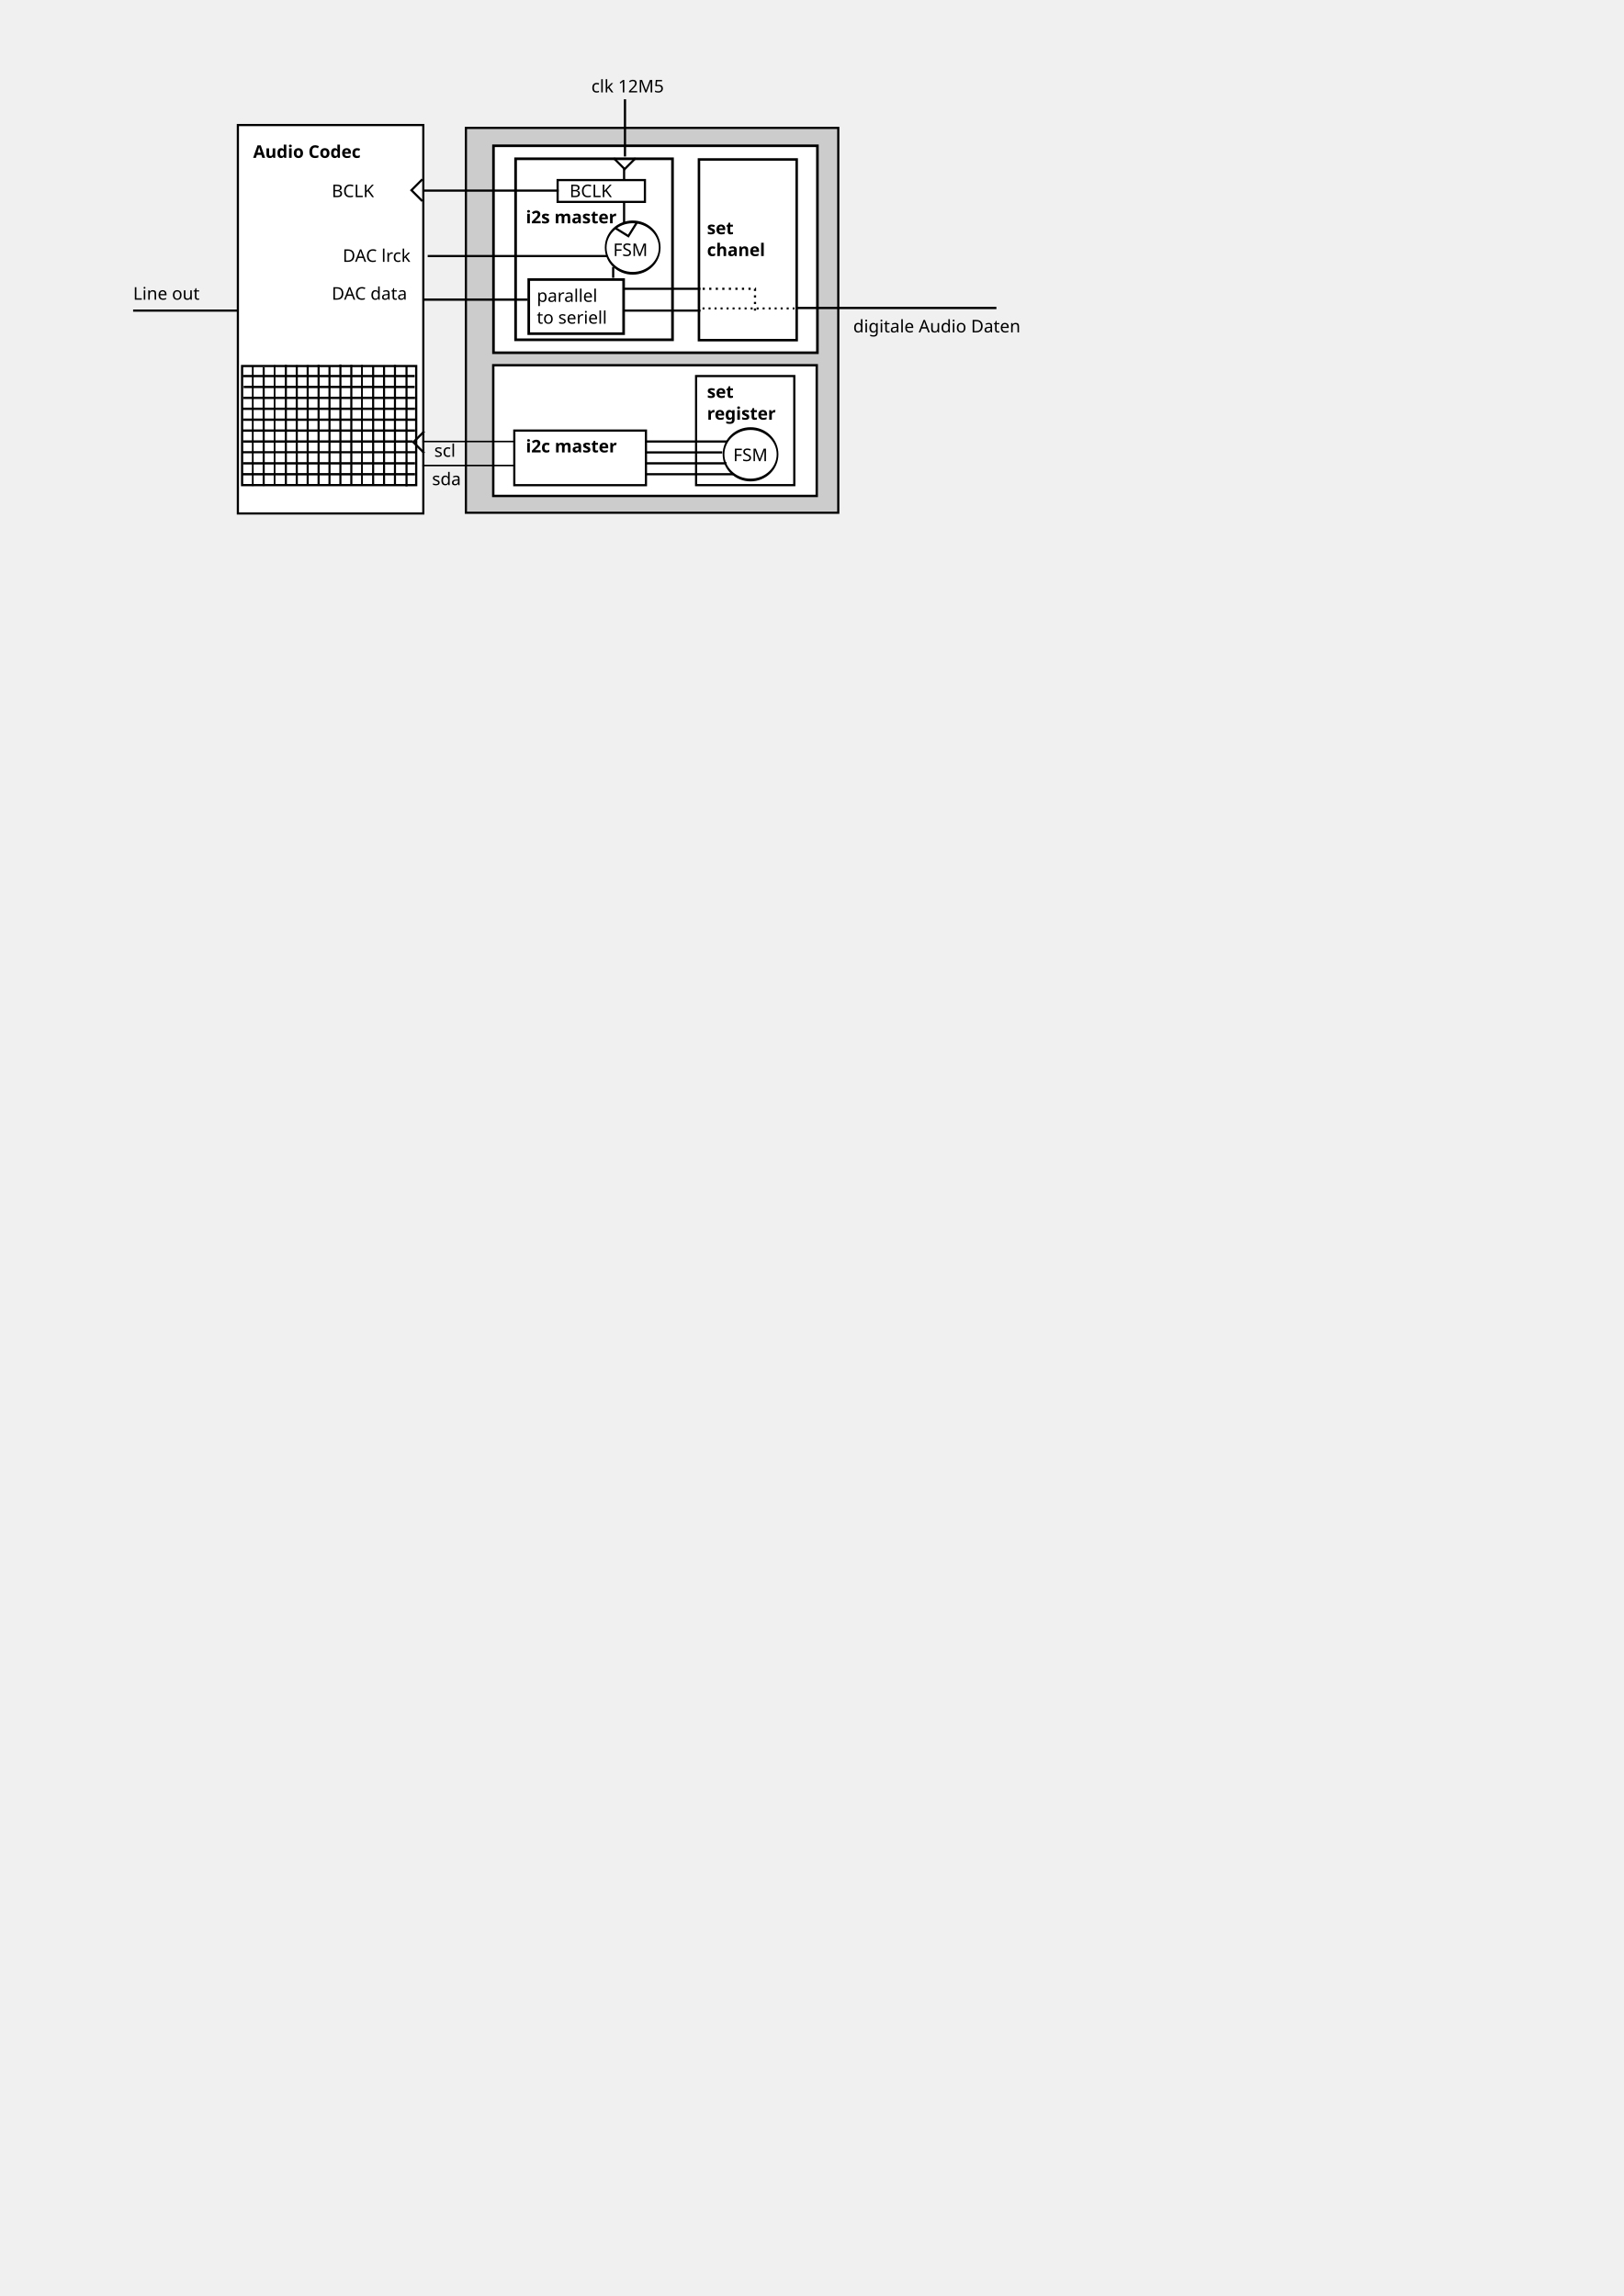
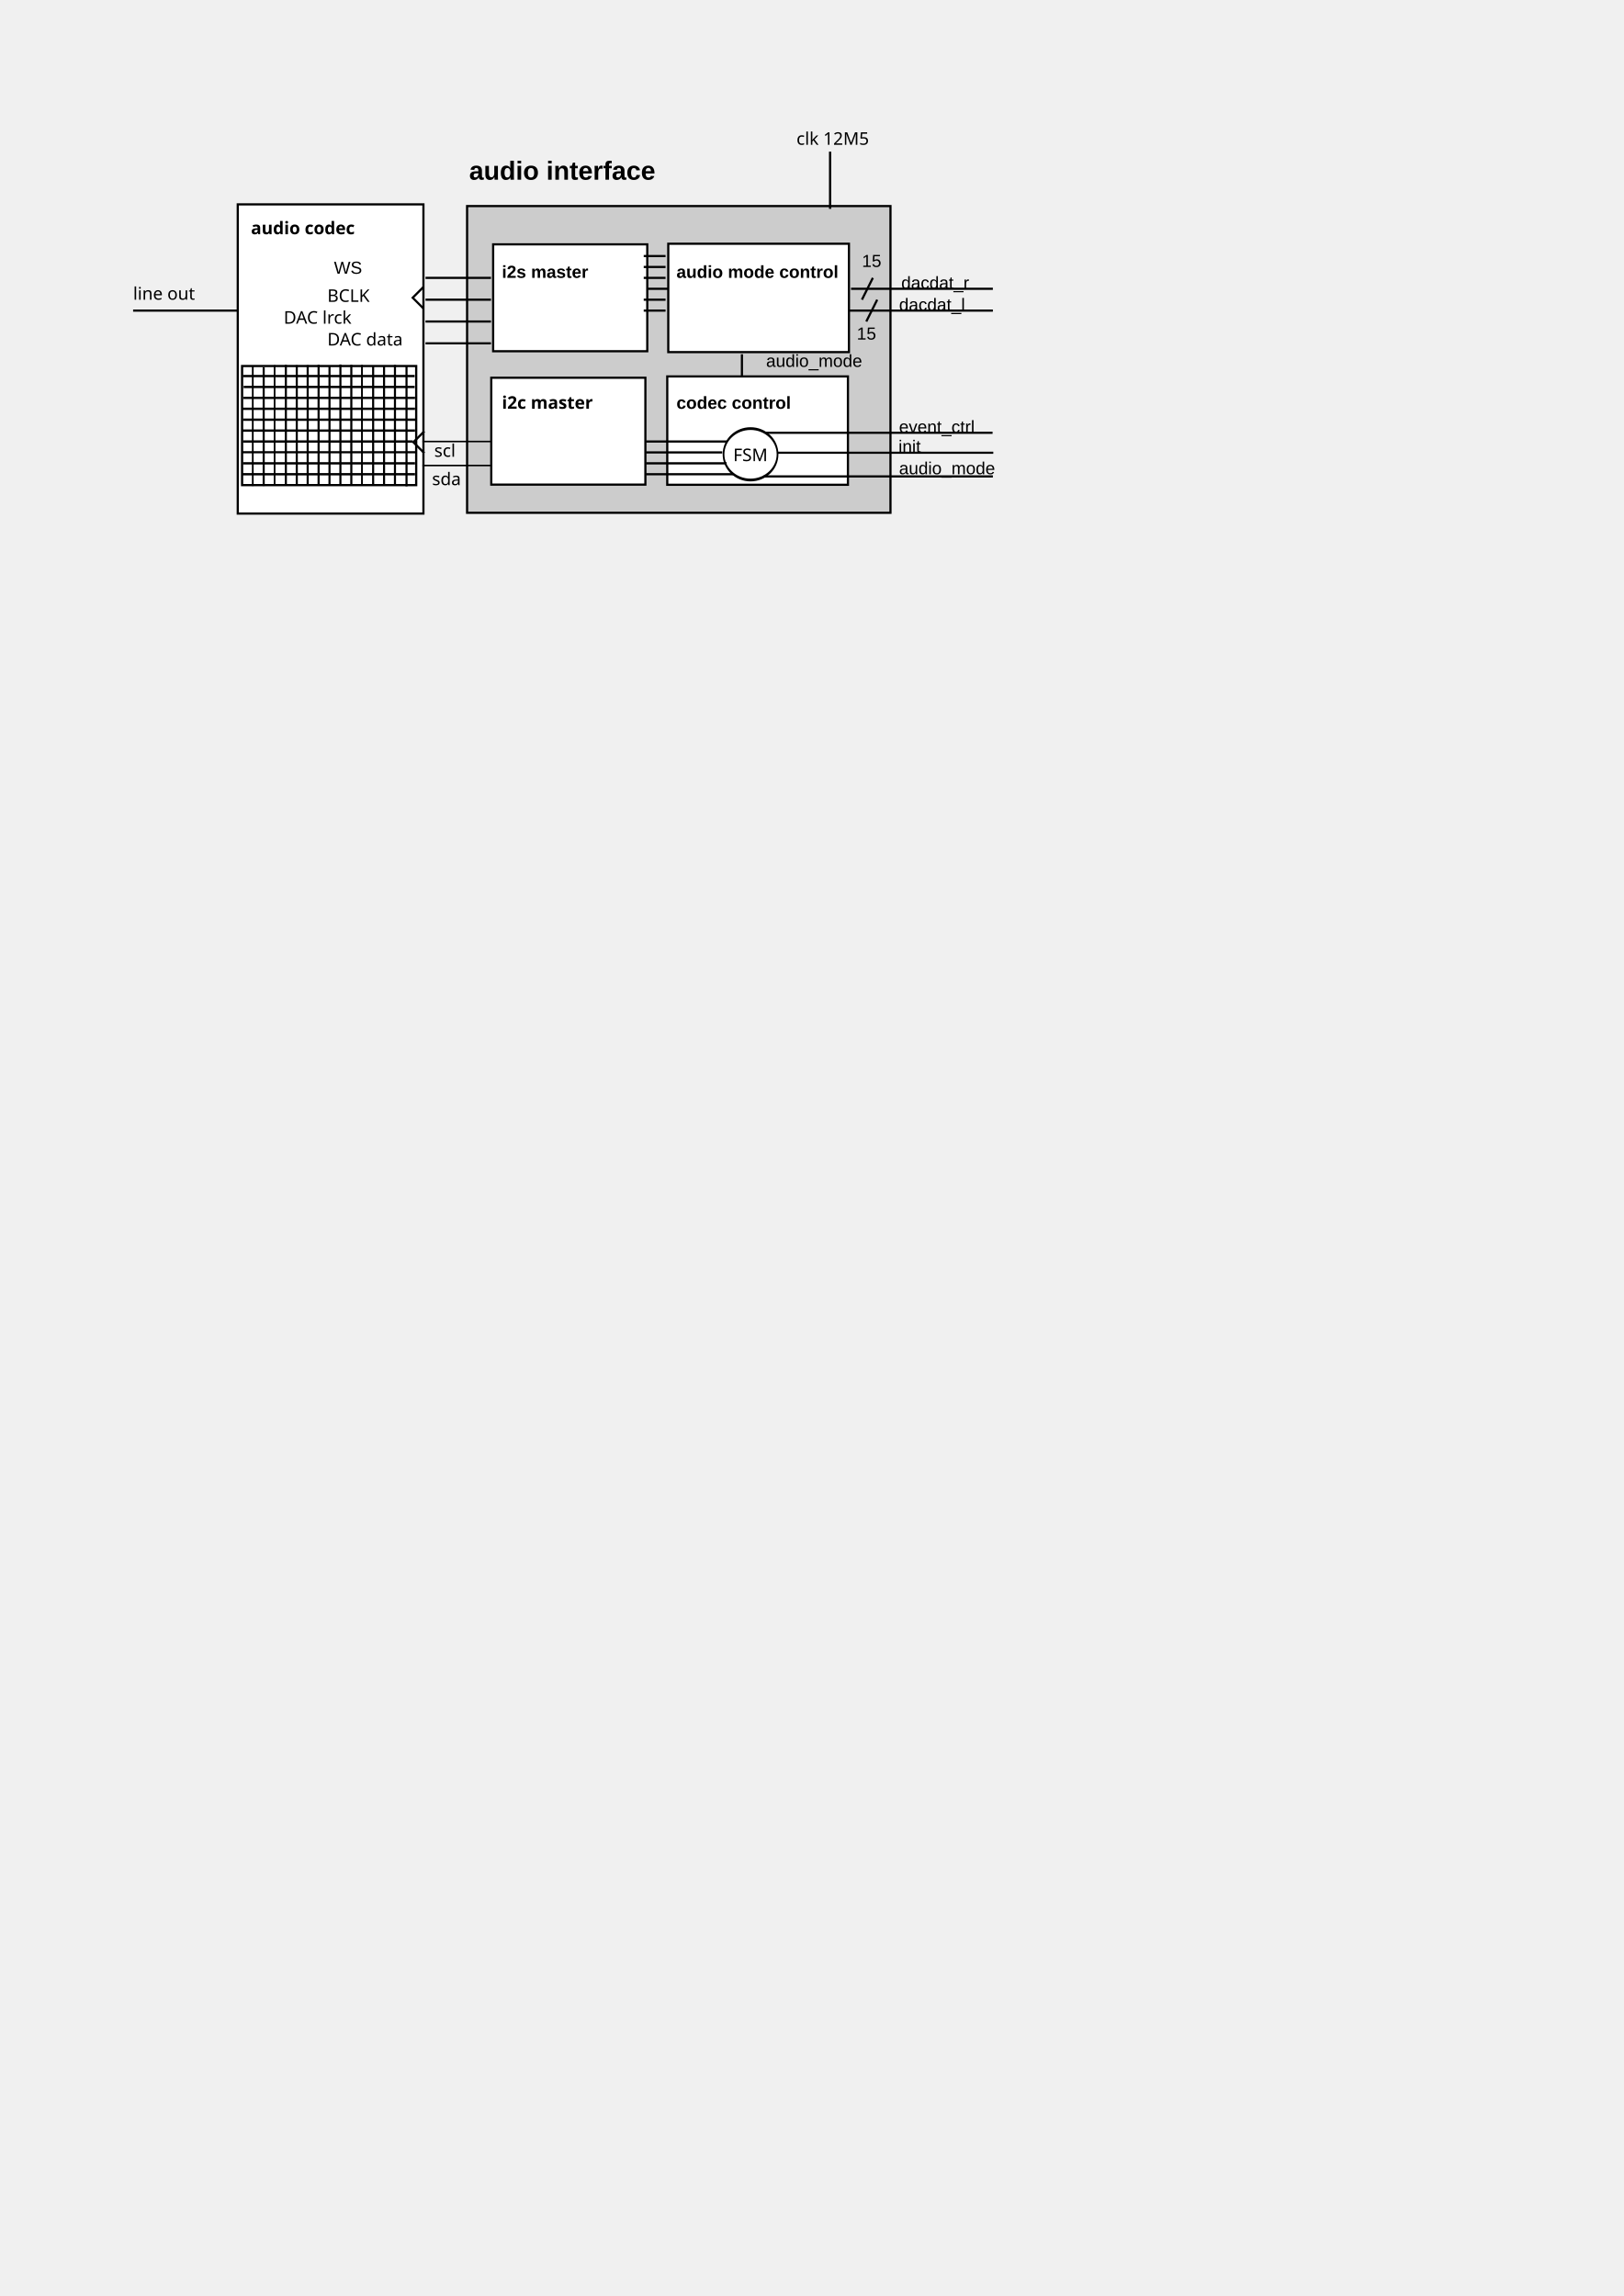
<svg xmlns="http://www.w3.org/2000/svg" width="744.094" height="1052.362" id="svg2" version="1.1">
  <defs id="defs4" />
  <g id="layer1">
    <rect style="fill:#808080;fill-opacity:1;stroke:none" id="rect3225" width="35" height="55" x="111" y="167.362" />
    <flowRoot xml:space="preserve" id="flowRoot3773" style="fill:black;stroke:none;stroke-opacity:1;stroke-width:1px;stroke-linejoin:miter;stroke-linecap:butt;fill-opacity:1;font-family:Sans;font-style:normal;font-weight:normal;font-size:8px;line-height:125%;letter-spacing:0px;word-spacing:0px">
      <flowRegion id="flowRegion3775">
        <rect id="rect3777" width="20.259" height="17.645" x="180.372" y="143.315" />
      </flowRegion>
      <flowPara id="flowPara3779" />
    </flowRoot>
    <flowRoot xml:space="preserve" id="flowRoot3781" style="fill:black;stroke:none;stroke-opacity:1;stroke-width:1px;stroke-linejoin:miter;stroke-linecap:butt;fill-opacity:1;font-family:Sans;font-style:normal;font-weight:normal;font-size:8px;line-height:125%;letter-spacing:0px;word-spacing:0px">
      <flowRegion id="flowRegion3783">
        <rect id="rect3785" width="25.487" height="16.338" x="207.819" y="145.276" />
      </flowRegion>
      <flowPara id="flowPara3787" />
    </flowRoot>
    <flowRoot xml:space="preserve" id="flowRoot3799" style="fill:black;stroke:none;stroke-opacity:1;stroke-width:1px;stroke-linejoin:miter;stroke-linecap:butt;fill-opacity:1;font-family:Sans;font-style:normal;font-weight:normal;font-size:8px;line-height:125%;letter-spacing:0px;word-spacing:0px">
      <flowRegion id="flowRegion3801">
        <rect id="rect3803" width="111.752" height="89.532" x="-139.2" y="21.761" />
      </flowRegion>
      <flowPara id="flowPara3805" />
    </flowRoot>
-     <rect style="fill:#cccccc;fill-opacity:1;stroke:#000000;stroke-width:1;stroke-miterlimit:4;stroke-opacity:1;stroke-dasharray:none;stroke-dashoffset:0" id="rect4367" width="170.644" height="176.385" x="213.511" y="58.627" />
-     <text xml:space="preserve" style="font-size:8px;font-style:normal;font-weight:normal;line-height:125%;letter-spacing:0px;word-spacing:0px;fill:#000000;fill-opacity:1;stroke:none;font-family:Sans" x="391" y="152.362" id="text4387">
-       <tspan id="tspan4389" x="391" y="152.362">digitale Audio Daten</tspan>
-     </text>
-     <rect style="fill:#ffffff;fill-opacity:1;stroke:#000000;stroke-width:1.192;stroke-miterlimit:4;stroke-opacity:1;stroke-dasharray:none;stroke-dashoffset:0" id="rect4415" width="148.444" height="94.855" x="226.147" y="66.818" />
-     <path style="fill:none;stroke:#000000;stroke-width:1.032;stroke-linecap:butt;stroke-linejoin:miter;stroke-miterlimit:4;stroke-opacity:1;stroke-dasharray:none" d="m 344.484,141.165 112.149,0" id="path4383" />
-     <rect style="fill:#ffffff;fill-opacity:1;stroke:#000000;stroke-width:1.088;stroke-miterlimit:4;stroke-opacity:1;stroke-dasharray:none;stroke-dashoffset:0" id="rect4417" width="148.247" height="59.912" x="226.044" y="167.406" />
+     <rect style="fill:#cccccc;fill-opacity:1;stroke:#000000;stroke-width:1;stroke-miterlimit:4;stroke-opacity:1;stroke-dasharray:none;stroke-dashoffset:0" id="rect4367" width="194.021" height="140.587" x="214.056" y="94.45" />
    <flowRoot xml:space="preserve" id="flowRoot4473" style="fill:black;stroke:none;stroke-opacity:1;stroke-width:1px;stroke-linejoin:miter;stroke-linecap:butt;fill-opacity:1;font-family:Sans;font-style:normal;font-weight:normal;font-size:8px;line-height:125%;letter-spacing:0px;word-spacing:0px">
      <flowRegion id="flowRegion4475">
        <rect id="rect4477" width="40.964" height="46.185" x="194.779" y="87.302" />
      </flowRegion>
      <flowPara id="flowPara4479" />
    </flowRoot>
-     <rect style="fill:#ffffff;fill-opacity:1;stroke:#000000;stroke-width:1.145;stroke-miterlimit:4;stroke-opacity:1;stroke-dasharray:none;stroke-dashoffset:0" id="rect4481" width="44.786" height="82.825" x="320.312" y="73.084" />
-     <rect style="fill:#ffffff;fill-opacity:1;stroke:#000000;stroke-width:1.221;stroke-miterlimit:4;stroke-opacity:1;stroke-dasharray:none;stroke-dashoffset:0" id="rect4483" width="71.909" height="82.961" x="236.282" y="72.774" />
-     <path style="fill:none;stroke:#000000;stroke-width:1px;stroke-linecap:butt;stroke-linejoin:miter;stroke-opacity:1" d="m 196,117.362 85,0" id="path4020" />
-     <text xml:space="preserve" style="font-size:8px;font-style:normal;font-weight:bold;line-height:125%;letter-spacing:0px;word-spacing:0px;fill:#000000;fill-opacity:1;stroke:none;font-family:Sans;-inkscape-font-specification:Sans Bold" x="324" y="107.362" id="text4485">
-       <tspan x="324" y="107.362" id="tspan4489">set </tspan>
-       <tspan x="324" y="117.362" id="tspan3096">chanel</tspan>
+     <path style="fill:none;stroke:#000000;stroke-width:1px;stroke-linecap:butt;stroke-linejoin:miter;stroke-opacity:1" d="m 61,142.362 50,0" id="path4710" />
+     <rect style="fill:#ffffff;fill-opacity:1;stroke:#000000;stroke-width:1;stroke-miterlimit:4;stroke-opacity:1;stroke-dasharray:none;stroke-dashoffset:0" id="rect4499" width="85.083" height="141.724" x="108.958" y="93.672" />
+     <rect style="fill:none;stroke:#000000;stroke-width:1.018;stroke-miterlimit:4;stroke-opacity:1;stroke-dasharray:none;stroke-dashoffset:0" id="rect3139" width="79.786" height="54.589" x="110.944" y="167.764" />
+     <text xml:space="preserve" style="font-size:8px;font-style:normal;font-weight:bold;line-height:125%;letter-spacing:0px;word-spacing:0px;fill:#000000;fill-opacity:1;stroke:none;font-family:Sans;-inkscape-font-specification:Sans Bold" x="115" y="107.362" id="text4501">
+       <tspan id="tspan4503" x="115" y="107.362">audio codec</tspan>
    </text>
-     <text xml:space="preserve" style="font-size:8px;font-style:normal;font-weight:bold;line-height:125%;letter-spacing:0px;word-spacing:0px;fill:#000000;fill-opacity:1;stroke:none;font-family:Sans;-inkscape-font-specification:Sans Bold" x="241" y="102.362" id="text4491">
-       <tspan id="tspan4493" x="241" y="102.362">i2s master</tspan>
-     </text>
-     <path style="fill:none;stroke:#000000;stroke-width:1px;stroke-linecap:butt;stroke-linejoin:miter;stroke-opacity:1" d="m 61,142.362 50,0" id="path4710" />
-     <path style="fill:none;stroke:#000000;stroke-width:1px;stroke-linecap:butt;stroke-linejoin:miter;stroke-opacity:1" d="m 256,87.362 -65,0" id="path4018" />
-     <rect style="fill:#ffffff;fill-opacity:1;stroke:#000000;stroke-width:1;stroke-miterlimit:4;stroke-opacity:1;stroke-dasharray:none;stroke-dashoffset:0" id="rect4499" width="84.976" height="178.032" x="109.012" y="57.311" />
-     <rect style="fill:none;stroke:#000000;stroke-width:1.018;stroke-miterlimit:4;stroke-opacity:1;stroke-dasharray:none;stroke-dashoffset:0" id="rect3139" width="79.786" height="54.589" x="110.944" y="167.764" />
-     <text xml:space="preserve" style="font-size:8px;font-style:normal;font-weight:bold;line-height:125%;letter-spacing:0px;word-spacing:0px;fill:#000000;fill-opacity:1;stroke:none;font-family:Sans;-inkscape-font-specification:Sans Bold" x="116" y="72.362" id="text4501">
-       <tspan id="tspan4503" x="116" y="72.362">Audio Codec</tspan>
-     </text>
-     <path style="fill:none;stroke:#000000;stroke-width:0.918;stroke-linecap:butt;stroke-linejoin:miter;stroke-miterlimit:4;stroke-opacity:1;stroke-dasharray:0.918, 1.836;stroke-dashoffset:0" d="m 321.953,141.362 4.213,0 c 4.213,0 37.913,0 37.913,0" id="path4562" />
    <path style="fill:none;stroke:#000000;stroke-width:0.708px;stroke-linecap:butt;stroke-linejoin:miter;stroke-opacity:1" d="m 236.249,202.362 -42.652,0" id="path4540-1" />
    <path style="fill:none;stroke:#000000;stroke-width:0.708px;stroke-linecap:butt;stroke-linejoin:miter;stroke-opacity:1" d="m 236.249,213.362 -42.652,0" id="path4542-8" />
    <text xml:space="preserve" style="font-size:8px;font-style:normal;font-weight:normal;line-height:125%;letter-spacing:0px;word-spacing:0px;fill:#000000;fill-opacity:1;stroke:none;font-family:Sans" x="199" y="209.362" id="text4572-2">
      <tspan id="tspan4574-6" x="199" y="209.362">scl</tspan>
    </text>
    <text xml:space="preserve" style="font-size:8px;font-style:normal;font-weight:normal;line-height:125%;letter-spacing:0px;word-spacing:0px;fill:#000000;fill-opacity:1;stroke:none;font-family:Sans" x="198" y="222.362" id="text4576-1">
      <tspan id="tspan4578-1" x="198" y="222.362">sda</tspan>
    </text>
-     <path style="fill:none;stroke:#000000;stroke-width:1px;stroke-linecap:butt;stroke-linejoin:miter;stroke-opacity:1" d="m 193.552,92.186 -5,-5 5,-5" id="path4633" />
-     <path style="fill:none;stroke:#000000;stroke-width:1.068;stroke-linecap:butt;stroke-linejoin:miter;stroke-miterlimit:4;stroke-opacity:1;stroke-dasharray:none" d="m 241.822,137.326 -48.026,0" id="path4540-14" />
-     <text xml:space="preserve" style="font-size:8px;font-style:normal;font-weight:normal;line-height:125%;letter-spacing:0px;word-spacing:0px;fill:#000000;fill-opacity:1;stroke:none;font-family:Sans" x="152" y="137.362" id="text4666">
-       <tspan id="tspan4668" x="152" y="137.362">DAC data</tspan>
+     <path style="fill:none;stroke:#000000;stroke-width:1px;stroke-linecap:butt;stroke-linejoin:miter;stroke-opacity:1" d="m 194.121,141.463 -5,-5 5,-5" id="path4633" />
+     <text xml:space="preserve" style="font-size:8px;font-style:normal;font-weight:normal;line-height:125%;letter-spacing:0px;word-spacing:0px;fill:#000000;fill-opacity:1;stroke:none;font-family:Sans" x="150" y="158.362" id="text4666">
+       <tspan id="tspan4668" x="150" y="158.362">DAC data</tspan>
    </text>
-     <text xml:space="preserve" style="font-size:8px;font-style:normal;font-weight:normal;line-height:125%;letter-spacing:0px;word-spacing:0px;fill:#000000;fill-opacity:1;stroke:none;font-family:Sans" x="157.029" y="120.027" id="text4670">
-       <tspan id="tspan4672" x="157.029" y="120.027">DAC lrck</tspan>
+     <text xml:space="preserve" style="font-size:8px;font-style:normal;font-weight:normal;line-height:125%;letter-spacing:0px;word-spacing:0px;fill:#000000;fill-opacity:1;stroke:none;font-family:Sans" x="130" y="148.362" id="text4670">
+       <tspan id="tspan4672" x="130" y="148.362">DAC lrck</tspan>
    </text>
-     <rect style="fill:#ffffff;fill-opacity:1;stroke:#000000;stroke-width:1;stroke-miterlimit:4;stroke-opacity:1;stroke-dasharray:none;stroke-dashoffset:0" id="rect4674" width="60.33" height="25.036" x="235.688" y="197.344" />
-     <rect style="fill:#ffffff;fill-opacity:1;stroke:#000000;stroke-width:1;stroke-miterlimit:4;stroke-opacity:1;stroke-dasharray:none;stroke-dashoffset:0" id="rect4678" width="45" height="50" x="319" y="172.362" />
+     <rect style="fill:#ffffff;fill-opacity:1;stroke:#000000;stroke-width:1;stroke-miterlimit:4;stroke-opacity:1;stroke-dasharray:none;stroke-dashoffset:0" id="rect4674" width="70.628" height="48.989" x="225.134" y="173.134" />
+     <rect style="fill:#ffffff;fill-opacity:1;stroke:#000000;stroke-width:1;stroke-miterlimit:4;stroke-opacity:1;stroke-dasharray:none;stroke-dashoffset:0" id="rect4678" width="82.795" height="49.672" x="305.784" y="172.526" />
    <path style="fill:none;stroke:#000000;stroke-width:1px;stroke-linecap:butt;stroke-linejoin:miter;stroke-opacity:1" d="m 296,202.362 40,0" id="path4002" />
-     <text xml:space="preserve" style="font-size:8px;font-style:normal;font-weight:bold;line-height:125%;letter-spacing:0px;word-spacing:0px;fill:#000000;fill-opacity:1;stroke:none;font-family:Sans;-inkscape-font-specification:Sans Bold" x="241" y="207.362" id="text4682">
-       <tspan id="tspan4684" x="241" y="207.362">i2c master</tspan>
-     </text>
-     <text xml:space="preserve" style="font-size:8px;font-style:normal;font-weight:bold;line-height:125%;letter-spacing:0px;word-spacing:0px;fill:#000000;fill-opacity:1;stroke:none;font-family:Sans;-inkscape-font-specification:Sans Bold" x="324" y="182.362" id="text4686">
-       <tspan x="324" y="182.362" id="tspan3183">set</tspan>
-       <tspan x="324" y="192.362" id="tspan3100">register</tspan>
+     <text xml:space="preserve" style="font-size:8px;font-style:normal;font-weight:bold;line-height:125%;letter-spacing:0px;word-spacing:0px;fill:#000000;fill-opacity:1;stroke:none;font-family:Sans;-inkscape-font-specification:Sans Bold" x="230" y="187.362" id="text4682">
+       <tspan id="tspan4684" x="230" y="187.362">i2c master</tspan>
    </text>
    <text xml:space="preserve" style="font-size:8px;font-style:normal;font-weight:normal;line-height:125%;letter-spacing:0px;word-spacing:0px;fill:#000000;fill-opacity:1;stroke:none;font-family:Sans" x="283.825" y="213.022" id="text4702">
      <tspan id="tspan4704" x="283.825" y="213.022" />
    </text>
    <text xml:space="preserve" style="font-size:8px;font-style:normal;font-weight:normal;line-height:125%;letter-spacing:0px;word-spacing:0px;fill:#000000;fill-opacity:1;stroke:none;font-family:Sans" x="61" y="137.362" id="text4706">
-       <tspan id="tspan4708" x="61" y="137.362">Line out</tspan>
+       <tspan id="tspan4708" x="61" y="137.362">line out</tspan>
    </text>
    <path style="fill:none;stroke:#000000;stroke-width:1.06px;stroke-linecap:butt;stroke-linejoin:miter;stroke-opacity:1" d="m 111.323,172.362 78.701,0" id="path3143" />
    <path style="fill:none;stroke:#000000;stroke-width:1.058px;stroke-linecap:butt;stroke-linejoin:miter;stroke-opacity:1" d="m 111.647,177.362 78.379,0" id="path3145" />
    <path style="fill:none;stroke:#000000;stroke-width:1.06px;stroke-linecap:butt;stroke-linejoin:miter;stroke-opacity:1" d="m 111.486,182.362 78.701,0" id="path3147" />
    <path style="fill:none;stroke:#000000;stroke-width:1.063px;stroke-linecap:butt;stroke-linejoin:miter;stroke-opacity:1" d="m 111.161,187.362 79.024,0" id="path3149" />
    <path style="fill:none;stroke:#000000;stroke-width:1.063px;stroke-linecap:butt;stroke-linejoin:miter;stroke-opacity:1" d="m 111.325,192.362 79.024,0" id="path3151" />
    <path style="fill:none;stroke:#000000;stroke-width:1.064px;stroke-linecap:butt;stroke-linejoin:miter;stroke-opacity:1" d="m 110.999,197.362 79.185,0" id="path3153" />
    <path style="fill:none;stroke:#000000;stroke-width:1.055px;stroke-linecap:butt;stroke-linejoin:miter;stroke-opacity:1" d="m 111.317,202.362 77.896,0" id="path3155" />
    <path style="fill:none;stroke:#000000;stroke-width:0.977px;stroke-linecap:butt;stroke-linejoin:miter;stroke-opacity:1" d="m 110.837,207.28 79.836,0" id="path3157" />
    <path style="fill:none;stroke:#000000;stroke-width:1.061px;stroke-linecap:butt;stroke-linejoin:miter;stroke-opacity:1" d="m 111.324,212.362 78.862,0" id="path3159" />
    <path style="fill:none;stroke:#000000;stroke-width:1.063px;stroke-linecap:butt;stroke-linejoin:miter;stroke-opacity:1" d="m 111.161,217.362 79.024,0" id="path3161" />
    <path style="fill:none;stroke:#000000;stroke-width:0.952px;stroke-linecap:butt;stroke-linejoin:miter;stroke-opacity:1" d="m 120.837,168.361 0,54.375" id="path3163" />
    <path style="fill:none;stroke:#000000;stroke-width:0.786px;stroke-linecap:butt;stroke-linejoin:miter;stroke-opacity:1" d="m 125.837,167.386 0,55.018" id="path3165" />
    <path style="fill:none;stroke:#000000;stroke-width:0.959px;stroke-linecap:butt;stroke-linejoin:miter;stroke-opacity:1" d="m 131,167.224 0,55.178" id="path3167" />
    <path style="fill:none;stroke:#000000;stroke-width:0.958px;stroke-linecap:butt;stroke-linejoin:miter;stroke-opacity:1" d="m 136,167.386 0,55.018" id="path3169" />
    <path style="fill:none;stroke:#000000;stroke-width:0.958px;stroke-linecap:butt;stroke-linejoin:miter;stroke-opacity:1" d="m 141,167.386 0,55.018" id="path3171" />
    <path style="fill:none;stroke:#000000;stroke-width:0.959px;stroke-linecap:butt;stroke-linejoin:miter;stroke-opacity:1" d="m 146,167.224 0,55.178" id="path3173" />
    <path style="fill:none;stroke:#000000;stroke-width:0.956px;stroke-linecap:butt;stroke-linejoin:miter;stroke-opacity:1" d="m 151,167.548 0,54.857" id="path3175" />
    <path style="fill:none;stroke:#000000;stroke-width:0.96px;stroke-linecap:butt;stroke-linejoin:miter;stroke-opacity:1" d="m 156,167.063 0,55.338" id="path3177" />
    <path style="fill:none;stroke:#000000;stroke-width:0.959px;stroke-linecap:butt;stroke-linejoin:miter;stroke-opacity:1" d="m 161,167.224 0,55.178" id="path3179" />
    <path style="fill:none;stroke:#000000;stroke-width:0.824px;stroke-linecap:butt;stroke-linejoin:miter;stroke-opacity:1" d="m 165.876,167.275 0,55.127" id="path3181" />
    <path style="fill:none;stroke:#000000;stroke-width:0.954px;stroke-linecap:butt;stroke-linejoin:miter;stroke-opacity:1" d="m 171,167.766 0,54.641" id="path3183" />
    <path style="fill:none;stroke:#000000;stroke-width:0.956px;stroke-linecap:butt;stroke-linejoin:miter;stroke-opacity:1" d="m 176,167.521 0,54.884" id="path3185" />
    <path style="fill:none;stroke:#000000;stroke-width:0.959px;stroke-linecap:butt;stroke-linejoin:miter;stroke-opacity:1" d="m 181,167.275 0,55.128" id="path3187" />
    <path style="fill:none;stroke:#000000;stroke-width:0.786px;stroke-linecap:butt;stroke-linejoin:miter;stroke-opacity:1" d="m 115.837,167.733 0,55.018" id="path3165-3" />
    <path style="fill:none;stroke:#000000;stroke-width:0.959px;stroke-linecap:butt;stroke-linejoin:miter;stroke-opacity:1" d="m 186.294,167.766 0,55.128" id="path3187-2" />
    <path style="fill:none;stroke:#000000;stroke-width:1px;stroke-linecap:butt;stroke-linejoin:miter;stroke-opacity:1" d="m 194.431,197.689 -5,5 5,5" id="path4700" />
    <path style="fill:none;stroke:#000000;stroke-width:1px;stroke-linecap:butt;stroke-linejoin:miter;stroke-opacity:1" d="M 326,222.362" id="path4001" />
    <path style="fill:#ffffff;stroke:#000000;stroke-width:0.802;stroke-miterlimit:4;stroke-opacity:1;stroke-dasharray:none" id="path3995" d="m 230,209.862 a 12.5,7.5 0 1 1 -25,0 12.5,7.5 0 1 1 25,0 z" transform="matrix(0.990101,0,0,1.571754,128.6041,-121.6235)" />
    <text xml:space="preserve" style="font-size:8px;font-style:normal;font-weight:normal;line-height:125%;letter-spacing:0px;word-spacing:0px;fill:#000000;fill-opacity:1;stroke:none;font-family:Sans" x="336" y="211.362" id="text4018">
      <tspan id="tspan4020" x="336" y="211.362">FSM</tspan>
    </text>
-     <text xml:space="preserve" style="font-size:8px;font-style:normal;font-weight:normal;line-height:125%;letter-spacing:0px;word-spacing:0px;fill:#000000;fill-opacity:1;stroke:none;font-family:Sans" x="281" y="117.362" id="text4018-9">
-       <tspan id="tspan4020-5" x="281" y="117.362">FSM</tspan>
+     <text xml:space="preserve" style="font-size:8px;font-style:normal;font-weight:normal;line-height:125%;letter-spacing:0px;word-spacing:0px;fill:#000000;fill-opacity:1;stroke:none;font-family:Sans" x="150" y="138.362" id="text3931">
+       <tspan id="tspan3933" x="150" y="138.362">BCLK</tspan>
    </text>
-     <text xml:space="preserve" style="font-size:8px;font-style:normal;font-weight:normal;line-height:125%;letter-spacing:0px;word-spacing:0px;fill:#000000;fill-opacity:1;stroke:none;font-family:Sans" x="152" y="90.362" id="text3931">
-       <tspan id="tspan3933" x="152" y="90.362">BCLK</tspan>
-     </text>
-     <rect style="fill:none;stroke:#000000;stroke-width:1;stroke-miterlimit:4;stroke-opacity:1;stroke-dasharray:none;stroke-dashoffset:0" id="rect3935" width="40" height="10" x="255.547" y="82.535" />
-     <path style="fill:none;stroke:#000000;stroke-width:1px;stroke-linecap:butt;stroke-linejoin:miter;stroke-opacity:1" d="m 281.263,72.512 5,5 5,-5" id="path4469-9" />
-     <text xml:space="preserve" style="font-size:8px;font-style:normal;font-weight:normal;line-height:125%;letter-spacing:0px;word-spacing:0px;fill:#000000;fill-opacity:1;stroke:none;font-family:Sans" x="261" y="90.362" id="text3931-6">
-       <tspan id="tspan3933-5" x="261" y="90.362">BCLK</tspan>
-     </text>
-     <path style="fill:none;stroke:#000000;stroke-width:1.024px;stroke-linecap:butt;stroke-linejoin:miter;stroke-opacity:1" d="m 286.408,45.5 0,26.231" id="path3982" />
-     <text xml:space="preserve" style="font-size:8px;font-style:normal;font-weight:normal;line-height:125%;letter-spacing:0px;word-spacing:0px;fill:#000000;fill-opacity:1;stroke:none;font-family:Sans" x="271" y="42.362" id="text3984">
-       <tspan id="tspan3986" x="271" y="42.362">clk 12M5</tspan>
-     </text>
-     <rect style="fill:none;stroke:#000000;stroke-width:1.199;stroke-miterlimit:4;stroke-opacity:1;stroke-dasharray:none;stroke-dashoffset:0" id="rect3988" width="43.48" height="24.801" x="242.307" y="128.13" />
-     <text xml:space="preserve" style="font-size:8px;font-style:normal;font-weight:normal;line-height:125%;letter-spacing:0px;word-spacing:0px;fill:#000000;fill-opacity:1;stroke:none;font-family:Sans" x="246" y="138.362" id="text3990">
-       <tspan id="tspan3992" x="246" y="138.362">parallel</tspan>
-       <tspan x="246" y="148.362" id="tspan3994">to seriell</tspan>
+     <path style="fill:none;stroke:#000000;stroke-width:1.024px;stroke-linecap:butt;stroke-linejoin:miter;stroke-opacity:1" d="m 380.408,69.5 0,26.231" id="path3982" />
+     <text xml:space="preserve" style="font-size:8px;font-style:normal;font-weight:normal;line-height:125%;letter-spacing:0px;word-spacing:0px;fill:#000000;fill-opacity:1;stroke:none;font-family:Sans" x="365" y="66.362" id="text3984">
+       <tspan id="tspan3986" x="365" y="66.362">clk 12M5</tspan>
    </text>
    <path style="fill:none;stroke:#000000;stroke-width:1px;stroke-linecap:butt;stroke-linejoin:miter;stroke-opacity:1" d="m 296,217.362 40,0" id="path3996" />
    <path style="fill:none;stroke:#000000;stroke-width:1.028px;stroke-linecap:butt;stroke-linejoin:miter;stroke-opacity:1" d="m 296.028,212.362 36.956,0" id="path3998" />
    <path style="fill:none;stroke:#000000;stroke-width:1px;stroke-linecap:butt;stroke-linejoin:miter;stroke-opacity:1" d="m 296,207.362 35,0" id="path4000" />
-     <path style="fill:none;stroke:#000000;stroke-width:1px;stroke-linecap:butt;stroke-linejoin:miter;stroke-opacity:1" d="m 321,142.362 -35,0" id="path4004" />
-     <path style="fill:none;stroke:#000000;stroke-width:1px;stroke-linecap:butt;stroke-linejoin:miter;stroke-opacity:1" d="m 286,132.362 35,0" id="path4008" />
-     <path style="fill:none;stroke:#000000;stroke-width:1;stroke-linecap:butt;stroke-linejoin:miter;stroke-miterlimit:4;stroke-opacity:1;stroke-dasharray:1, 2;stroke-dashoffset:0" d="m 346,142.362 0,-10 -25,0" id="path4010" />
-     <path style="fill:none;stroke:#000000;stroke-width:1px;stroke-linecap:butt;stroke-linejoin:miter;stroke-opacity:1" d="m 281,122.362 0,5" id="path4012" />
-     <path style="fill:none;stroke:#000000;stroke-width:1px;stroke-linecap:butt;stroke-linejoin:miter;stroke-opacity:1" d="m 286,92.362 0,10" id="path4014" />
-     <path style="fill:#ffffff;stroke:#000000;stroke-width:0.802;stroke-miterlimit:4;stroke-opacity:1;stroke-dasharray:none" id="path3995-5" d="m 230,209.862 a 12.5,7.5 0 1 1 -25,0 12.5,7.5 0 1 1 25,0 z" transform="matrix(0.990101,0,0,1.571754,74.59578,-216.3703)" />
-     <path style="fill:none;stroke:#000000;stroke-width:1px;stroke-linecap:butt;stroke-linejoin:miter;stroke-opacity:1" d="m 286,77.362 0,5" id="path4022" />
-     <path style="fill:none;stroke:#000000;stroke-width:1px;stroke-linecap:butt;stroke-linejoin:miter;stroke-opacity:1" d="m 282.161,104.648 5.793,3.594 3.883,-6.222" id="path4469-9-6" />
-     <text xml:space="preserve" style="font-size:8px;font-style:normal;font-weight:normal;line-height:125%;letter-spacing:0px;word-spacing:0px;fill:#000000;fill-opacity:1;stroke:none;font-family:Sans" x="281" y="117.362" id="text4018-6">
-       <tspan id="tspan4020-1" x="281" y="117.362">FSM</tspan>
+     <text xml:space="preserve" style="font-size:8px;font-style:normal;font-variant:normal;font-weight:normal;font-stretch:normal;line-height:125%;letter-spacing:0px;word-spacing:0px;fill:#000000;fill-opacity:1;stroke:none;font-family:Arial;-inkscape-font-specification:Arial" x="215" y="82.362" id="text4393">
+       <tspan id="tspan4395" x="215" y="82.362" style="font-size:12px;font-weight:bold;-inkscape-font-specification:Arial Bold">audio interface</tspan>
+     </text>
+     <text xml:space="preserve" style="font-size:8px;font-style:normal;font-variant:normal;font-weight:bold;font-stretch:normal;line-height:125%;letter-spacing:0px;word-spacing:0px;fill:#000000;fill-opacity:1;stroke:none;font-family:Arial;-inkscape-font-specification:Arial Bold" x="310" y="187.362" id="text4401">
+       <tspan id="tspan4403" x="310" y="187.362">codec control</tspan>
+     </text>
+     <text xml:space="preserve" style="font-size:8px;font-style:normal;font-variant:normal;font-weight:normal;font-stretch:normal;line-height:125%;letter-spacing:0px;word-spacing:0px;fill:#000000;fill-opacity:1;stroke:none;font-family:Arial;-inkscape-font-specification:Arial" x="411.98" y="198.362" id="text4923">
+       <tspan id="tspan4925" x="411.98" y="198.362">event_ctrl</tspan>
+     </text>
+     <text xml:space="preserve" style="font-size:8px;font-style:normal;font-variant:normal;font-weight:normal;font-stretch:normal;line-height:125%;letter-spacing:0px;word-spacing:0px;fill:#000000;fill-opacity:1;stroke:none;font-family:Arial;-inkscape-font-specification:Arial" x="411.742" y="207.362" id="text4927">
+       <tspan id="tspan4929" x="411.742" y="207.362">init</tspan>
+     </text>
+     <path style="fill:none;stroke:#000000;stroke-width:1px;stroke-linecap:butt;stroke-linejoin:miter;stroke-opacity:1" d="m 195,137.362 30,0" id="path4935" />
+     <path style="fill:none;stroke:#000000;stroke-width:1px;stroke-linecap:butt;stroke-linejoin:miter;stroke-opacity:1" d="m 195,147.362 30,0" id="path4937" />
+     <path style="fill:none;stroke:#000000;stroke-width:1px;stroke-linecap:butt;stroke-linejoin:miter;stroke-opacity:1" d="m 195,157.362 c 5,0 30,0 30,0" id="path4939" />
+     <path style="fill:none;stroke:#000000;stroke-width:1px;stroke-linecap:butt;stroke-linejoin:miter;stroke-opacity:1" d="m 375,142.362 80,0" id="path4941" />
+     <text xml:space="preserve" style="font-size:8px;font-style:normal;font-variant:normal;font-weight:normal;font-stretch:normal;line-height:125%;letter-spacing:0px;word-spacing:0px;fill:#000000;fill-opacity:1;stroke:none;font-family:Arial;-inkscape-font-specification:Arial" x="412" y="142.362" id="text4943">
+       <tspan id="tspan4945" x="412" y="142.362">dacdat_l</tspan>
+     </text>
+     <path style="fill:none;stroke:#000000;stroke-width:1px;stroke-linecap:butt;stroke-linejoin:miter;stroke-opacity:1" d="m 402,137.362 -5,10" id="path4947" />
+     <text xml:space="preserve" style="font-size:8px;font-style:normal;font-variant:normal;font-weight:normal;font-stretch:normal;line-height:125%;letter-spacing:0px;word-spacing:0px;fill:#000000;fill-opacity:1;stroke:none;font-family:Arial;-inkscape-font-specification:Arial" x="392.62" y="155.634" id="text4949">
+       <tspan id="tspan4951" x="392.62" y="155.634">15</tspan>
+     </text>
+     <path style="fill:none;stroke:#000000;stroke-width:1px;stroke-linecap:butt;stroke-linejoin:miter;stroke-opacity:1" d="m 195,127.362 30,0" id="path3094" />
+     <text xml:space="preserve" style="font-size:8px;font-style:normal;font-variant:normal;font-weight:normal;font-stretch:normal;line-height:125%;letter-spacing:0px;word-spacing:0px;fill:#000000;fill-opacity:1;stroke:none;font-family:Arial;-inkscape-font-specification:Arial" x="153.058" y="125.477" id="text3096">
+       <tspan id="tspan3098" x="153.058" y="125.477">WS</tspan>
+     </text>
+     <path style="fill:none;stroke:#000000;stroke-width:1px;stroke-linecap:butt;stroke-linejoin:miter;stroke-opacity:1" d="m 340,162.362 0,10" id="path3100" />
+     <path style="fill:none;stroke:#000000;stroke-width:1px;stroke-linecap:butt;stroke-linejoin:miter;stroke-opacity:1" d="m 295,132.362 15,0" id="path3930" />
+     <rect style="fill:#ffffff;fill-opacity:1;stroke:#000000;stroke-width:1;stroke-miterlimit:4;stroke-opacity:1;stroke-dasharray:none;stroke-dashoffset:0" id="rect4678-1" width="82.795" height="49.672" x="306.248" y="111.714" />
+     <text xml:space="preserve" style="font-size:8px;font-style:normal;font-variant:normal;font-weight:bold;font-stretch:normal;line-height:125%;letter-spacing:0px;word-spacing:0px;fill:#000000;fill-opacity:1;stroke:none;font-family:Arial;-inkscape-font-specification:Arial Bold" x="310" y="127.362" id="text4397">
+       <tspan id="tspan4399" x="310" y="127.362">audio mode control</tspan>
+     </text>
+     <rect style="fill:#ffffff;fill-opacity:1;stroke:#000000;stroke-width:1;stroke-miterlimit:4;stroke-opacity:1;stroke-dasharray:none;stroke-dashoffset:0" id="rect4674-7" width="70.628" height="48.989" x="225.994" y="111.995" />
+     <text xml:space="preserve" style="font-size:8px;font-style:normal;font-variant:normal;font-weight:bold;font-stretch:normal;line-height:125%;letter-spacing:0px;word-spacing:0px;fill:#000000;fill-opacity:1;stroke:none;font-family:Arial;-inkscape-font-specification:Arial Bold" x="230" y="127.362" id="text3906">
+       <tspan id="tspan3908" x="230" y="127.362">i2s master</tspan>
+     </text>
+     <text xml:space="preserve" style="font-size:8px;font-style:normal;font-variant:normal;font-weight:normal;font-stretch:normal;line-height:125%;letter-spacing:0px;word-spacing:0px;fill:#000000;fill-opacity:1;stroke:none;font-family:Arial;-inkscape-font-specification:Arial" x="351.067" y="168.152" id="text3910">
+       <tspan id="tspan3912" x="351.067" y="168.152">audio_mode</tspan>
+     </text>
+     <text xml:space="preserve" style="font-size:8px;font-style:normal;font-variant:normal;font-weight:normal;font-stretch:normal;line-height:125%;letter-spacing:0px;word-spacing:0px;fill:#000000;fill-opacity:1;stroke:none;font-family:Arial;-inkscape-font-specification:Arial" x="411.984" y="217.362" id="text3914">
+       <tspan id="tspan3916" x="411.984" y="217.362">audio_mode</tspan>
+     </text>
+     <path style="fill:none;stroke:#000000;stroke-width:1px;stroke-linecap:butt;stroke-linejoin:miter;stroke-opacity:1" d="m 455,218.362 -105,0" id="path3918" />
+     <path style="fill:none;stroke:#000000;stroke-width:0.971px;stroke-linecap:butt;stroke-linejoin:miter;stroke-opacity:1" d="m 455.192,207.509 -99.082,0" id="path3920" />
+     <path style="fill:none;stroke:#000000;stroke-width:0.995px;stroke-linecap:butt;stroke-linejoin:miter;stroke-opacity:1" d="m 454.867,198.362 -103.873,0" id="path3922" />
+     <path style="fill:none;stroke:#000000;stroke-width:1px;stroke-linecap:butt;stroke-linejoin:miter;stroke-opacity:1" d="m 295,117.362 10,0" id="path3924" />
+     <path style="fill:none;stroke:#000000;stroke-width:1px;stroke-linecap:butt;stroke-linejoin:miter;stroke-opacity:1" d="m 295,122.362 10,0" id="path3926" />
+     <path style="fill:none;stroke:#000000;stroke-width:1px;stroke-linecap:butt;stroke-linejoin:miter;stroke-opacity:1" d="m 295,127.362 10,0" id="path3928" />
+     <path style="fill:none;stroke:#000000;stroke-width:1px;stroke-linecap:butt;stroke-linejoin:miter;stroke-opacity:1" d="m 295,137.362 10,0" id="path3932" />
+     <path style="fill:none;stroke:#000000;stroke-width:1px;stroke-linecap:butt;stroke-linejoin:miter;stroke-opacity:1" d="m 295,142.362 10,0" id="path3934" />
+     <text xml:space="preserve" style="font-size:8px;font-style:normal;font-variant:normal;font-weight:normal;font-stretch:normal;line-height:125%;letter-spacing:0px;word-spacing:0px;fill:#000000;fill-opacity:1;stroke:none;font-family:Arial;-inkscape-font-specification:Arial" x="413" y="132.362" id="text3936">
+       <tspan id="tspan3938" x="413" y="132.362">dacdat_r</tspan>
+     </text>
+     <path style="fill:none;stroke:#000000;stroke-width:1px;stroke-linecap:butt;stroke-linejoin:miter;stroke-opacity:1" d="m 455,132.362 -65,0" id="path3940" />
+     <path style="fill:none;stroke:#000000;stroke-width:1px;stroke-linecap:butt;stroke-linejoin:miter;stroke-opacity:1" d="m 400,127.362 -5,10" id="path3942" />
+     <text xml:space="preserve" style="font-size:8px;font-style:normal;font-variant:normal;font-weight:normal;font-stretch:normal;line-height:125%;letter-spacing:0px;word-spacing:0px;fill:#000000;fill-opacity:1;stroke:none;font-family:Arial;-inkscape-font-specification:Arial" x="395" y="122.362" id="text3944">
+       <tspan id="tspan3946" x="395" y="122.362">15</tspan>
    </text>
  </g>
</svg>
